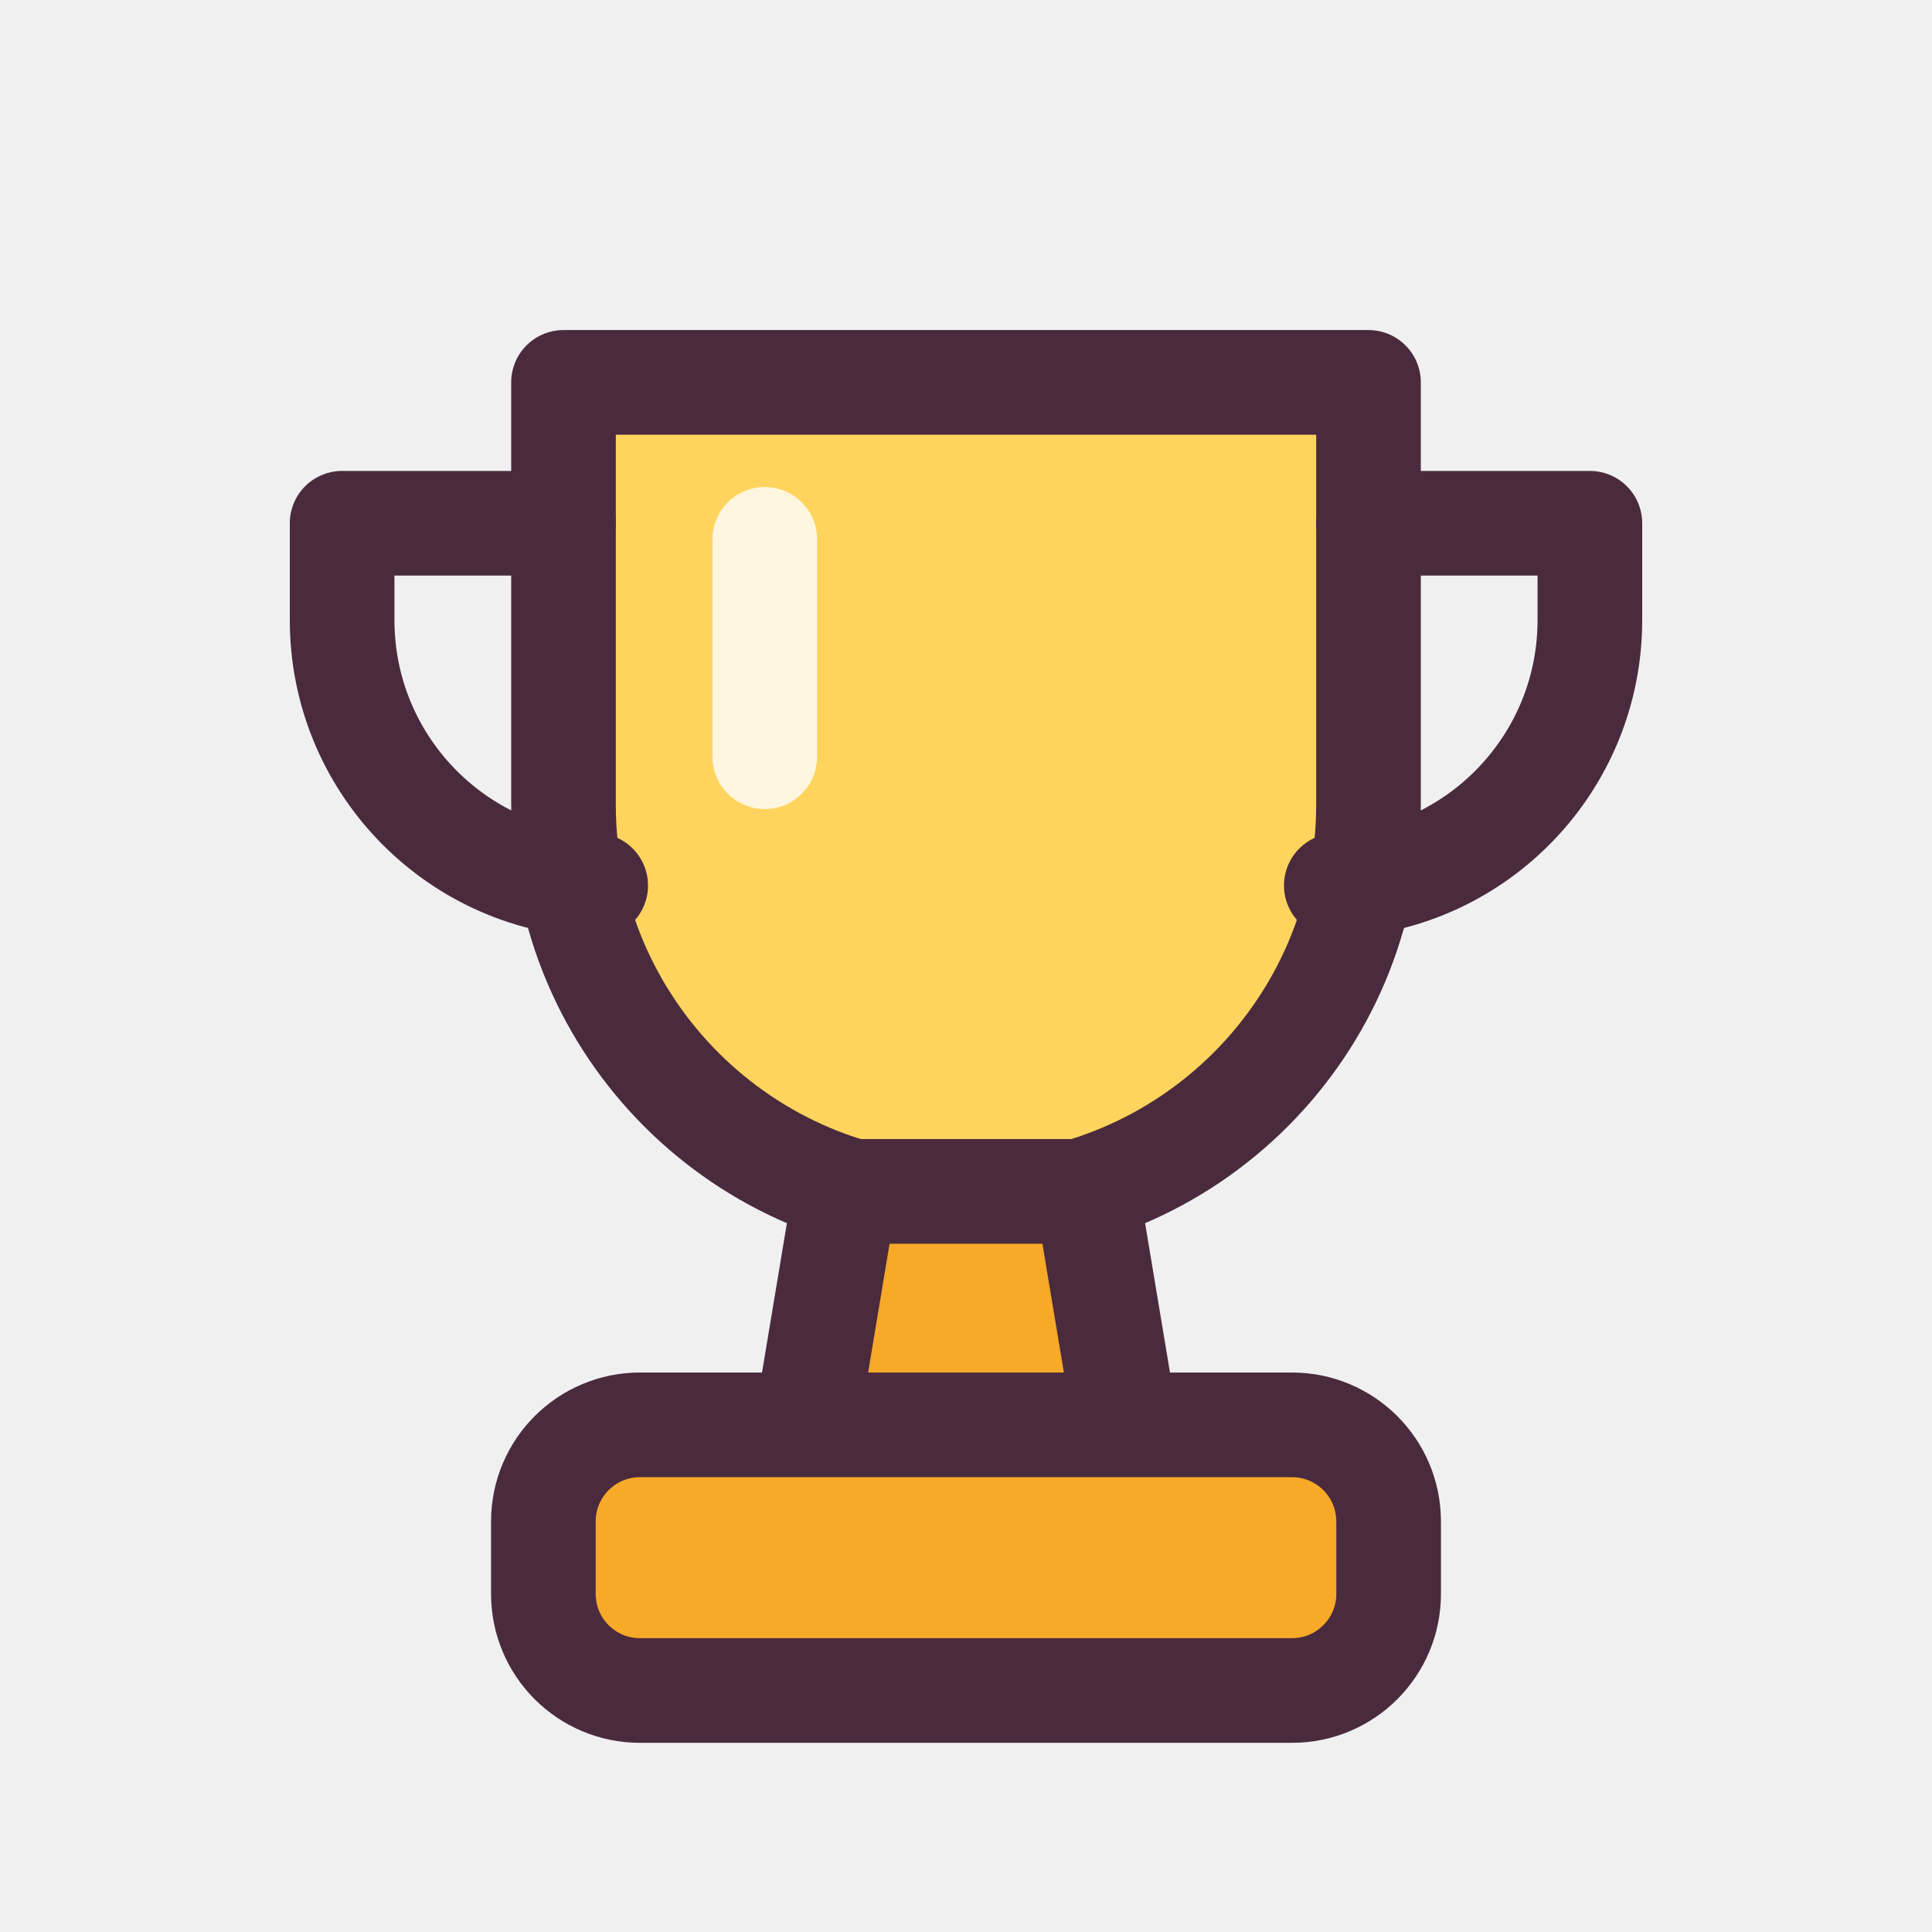
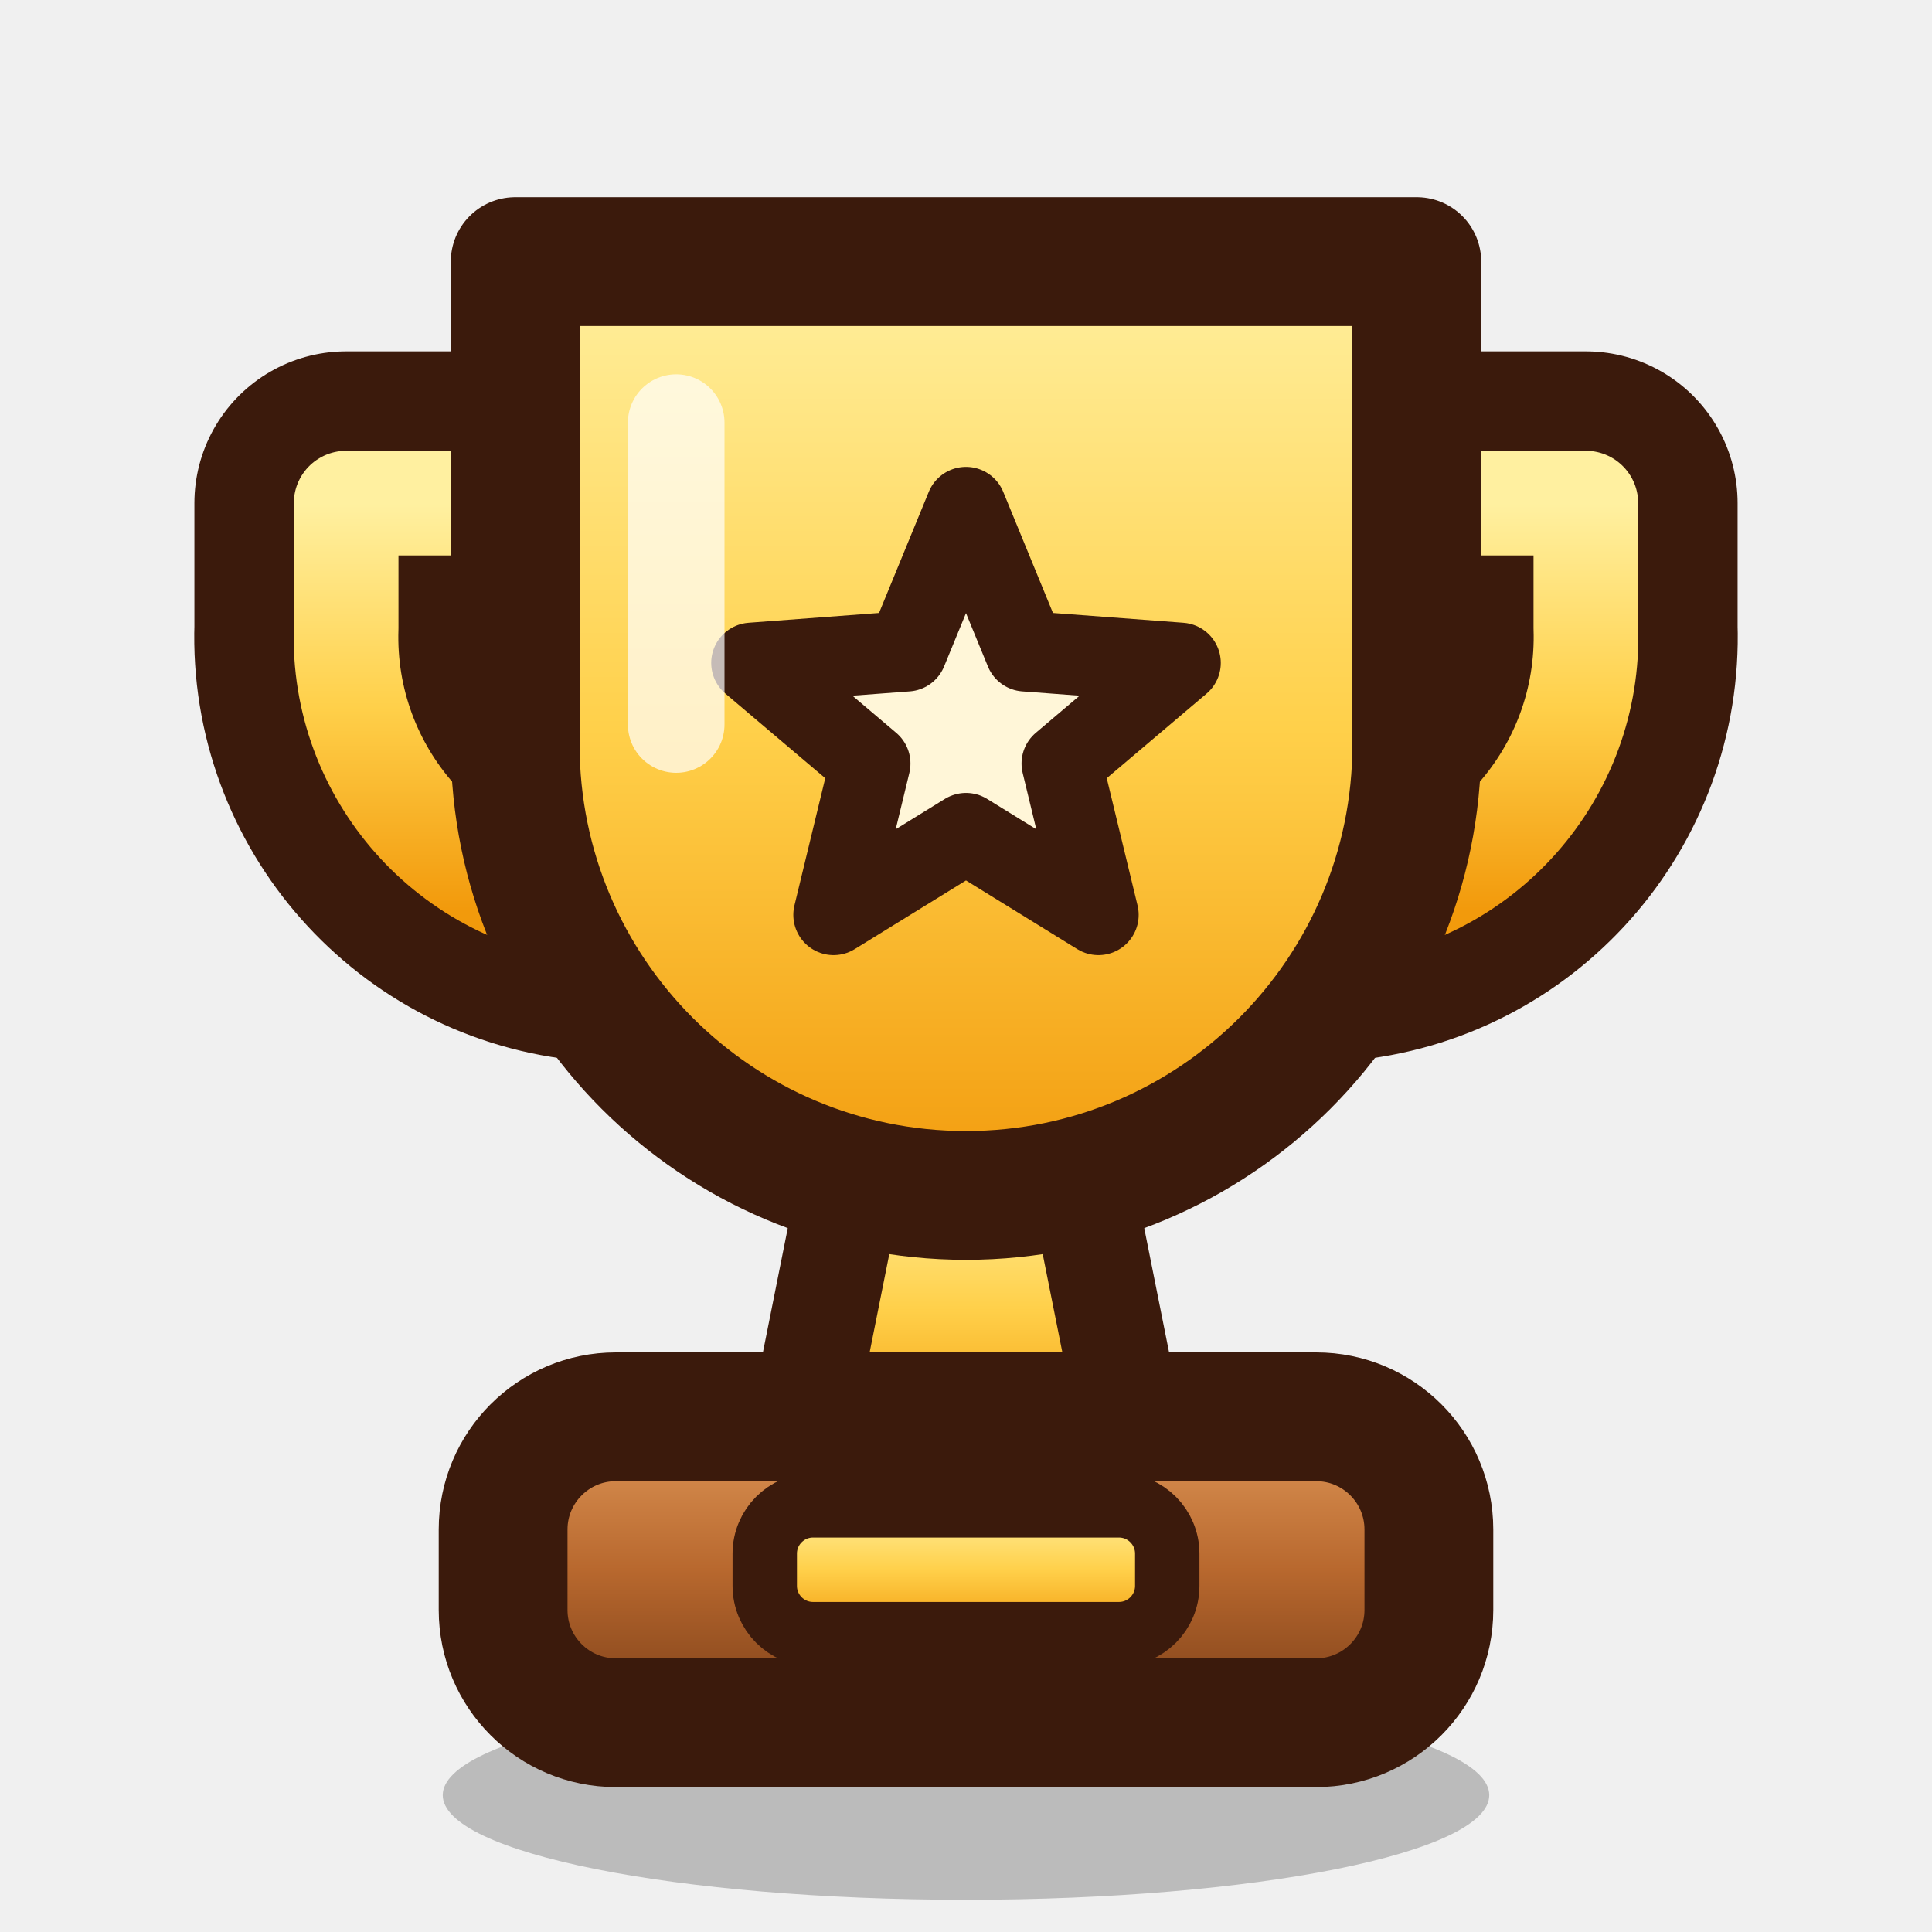
<svg xmlns="http://www.w3.org/2000/svg" width="192" height="192" viewBox="0 0 48 48">
-   <path d="M14 9.5h20v10.5a10 10 0 0 1-20 0z" fill="#ffd45e" stroke="#4a2b3d" stroke-width="2.6" stroke-linejoin="round" />
-   <path d="M14 13H8.5v2.4A6.6 6.6 0 0 0 14.8 22M34 13h5.5v2.4A6.6 6.6 0 0 1 33.2 22" fill="none" stroke="#4a2b3d" stroke-width="2.6" stroke-linecap="round" stroke-linejoin="round" />
-   <path d="M21 29.6h6l1 6h-8z" fill="#f7a928" stroke="#4a2b3d" stroke-width="2.6" stroke-linejoin="round" />
-   <rect x="13.5" y="35.4" width="21" height="6.6" rx="2.4" fill="#f7a928" stroke="#4a2b3d" stroke-width="2.6" />
-   <path d="M19 13.4v5.4" stroke="#fff" stroke-opacity=".8" stroke-width="2.6" stroke-linecap="round" />
+   <defs>
+     <linearGradient id="g_gold" x1="0" y1="0" x2="0" y2="1">
+       <stop offset="0" stop-color="#fff0a0" />
+       <stop offset="0.5" stop-color="#ffd04a" />
+       <stop offset="1" stop-color="#f29a0c" />
+     </linearGradient>
+     <linearGradient id="g_wood" x1="0" y1="0" x2="0" y2="1">
+       <stop offset="0" stop-color="#e0995a" />
+       <stop offset="0.5" stop-color="#b8682e" />
+       <stop offset="1" stop-color="#7a3e18" />
+     </linearGradient>
+   </defs>
+   <ellipse cx="24" cy="44.6" rx="13" ry="2.6" fill="#000" fill-opacity="0.22" />
+   <path d="M13.5 12.5 H8.6 V15.6 A6.8 6.8 0 0 0 14.8 22.6 M34.5 12.5 H39.4 V15.6 A6.8 6.8 0 0 1 33.2 22.6" fill="none" stroke="#3b1a0c" stroke-width="7.54" stroke-linecap="round" stroke-linejoin="round" />
+   <path d="M13.5 12.5 H8.6 V15.6 A6.8 6.8 0 0 0 14.8 22.6 M34.5 12.5 H39.4 V15.6 A6.8 6.8 0 0 1 33.2 22.6" fill="none" stroke="url(#g_gold)" stroke-width="2.6" stroke-linecap="round" stroke-linejoin="round" />
+   <path d="M21.2 29 h5.6 l1.4 7 h-8.4 z" fill="url(#g_gold)" stroke="#3b1a0c" stroke-width="2.6" stroke-linejoin="round" stroke-linecap="round" />
+   <rect x="12.5" y="35.2" width="23" height="7.6" rx="2.8" fill="url(#g_wood)" stroke="#3b1a0c" stroke-width="3.2" stroke-linejoin="round" stroke-linecap="round" />
+   <rect x="19" y="37.4" width="10" height="3.2" rx="1.2" fill="url(#g_gold)" stroke="#3b1a0c" stroke-width="1.6" stroke-linejoin="round" stroke-linecap="round" />
+   <path d="M12.8 6.5 H35.2 V18.5 a11.2 11.2 0 0 1 -22.4 0 Z" fill="url(#g_gold)" stroke="#3b1a0c" stroke-width="3.2" stroke-linejoin="round" stroke-linecap="round" />
+   <path d="M24.00 12.60 L25.47 16.18 L29.33 16.47 L26.38 18.97 L27.29 22.73 L24.00 20.70 L20.71 22.73 L21.62 18.97 L18.67 16.47 L22.53 16.18Z" fill="#fff6d8" stroke="#3b1a0c" stroke-width="2.0" stroke-linejoin="round" stroke-linecap="round" />
+   <path d="M16.8 10.5 V18" fill="none" stroke="#fff" stroke-opacity="0.7" stroke-width="2.4" stroke-linecap="round" />
</svg>
